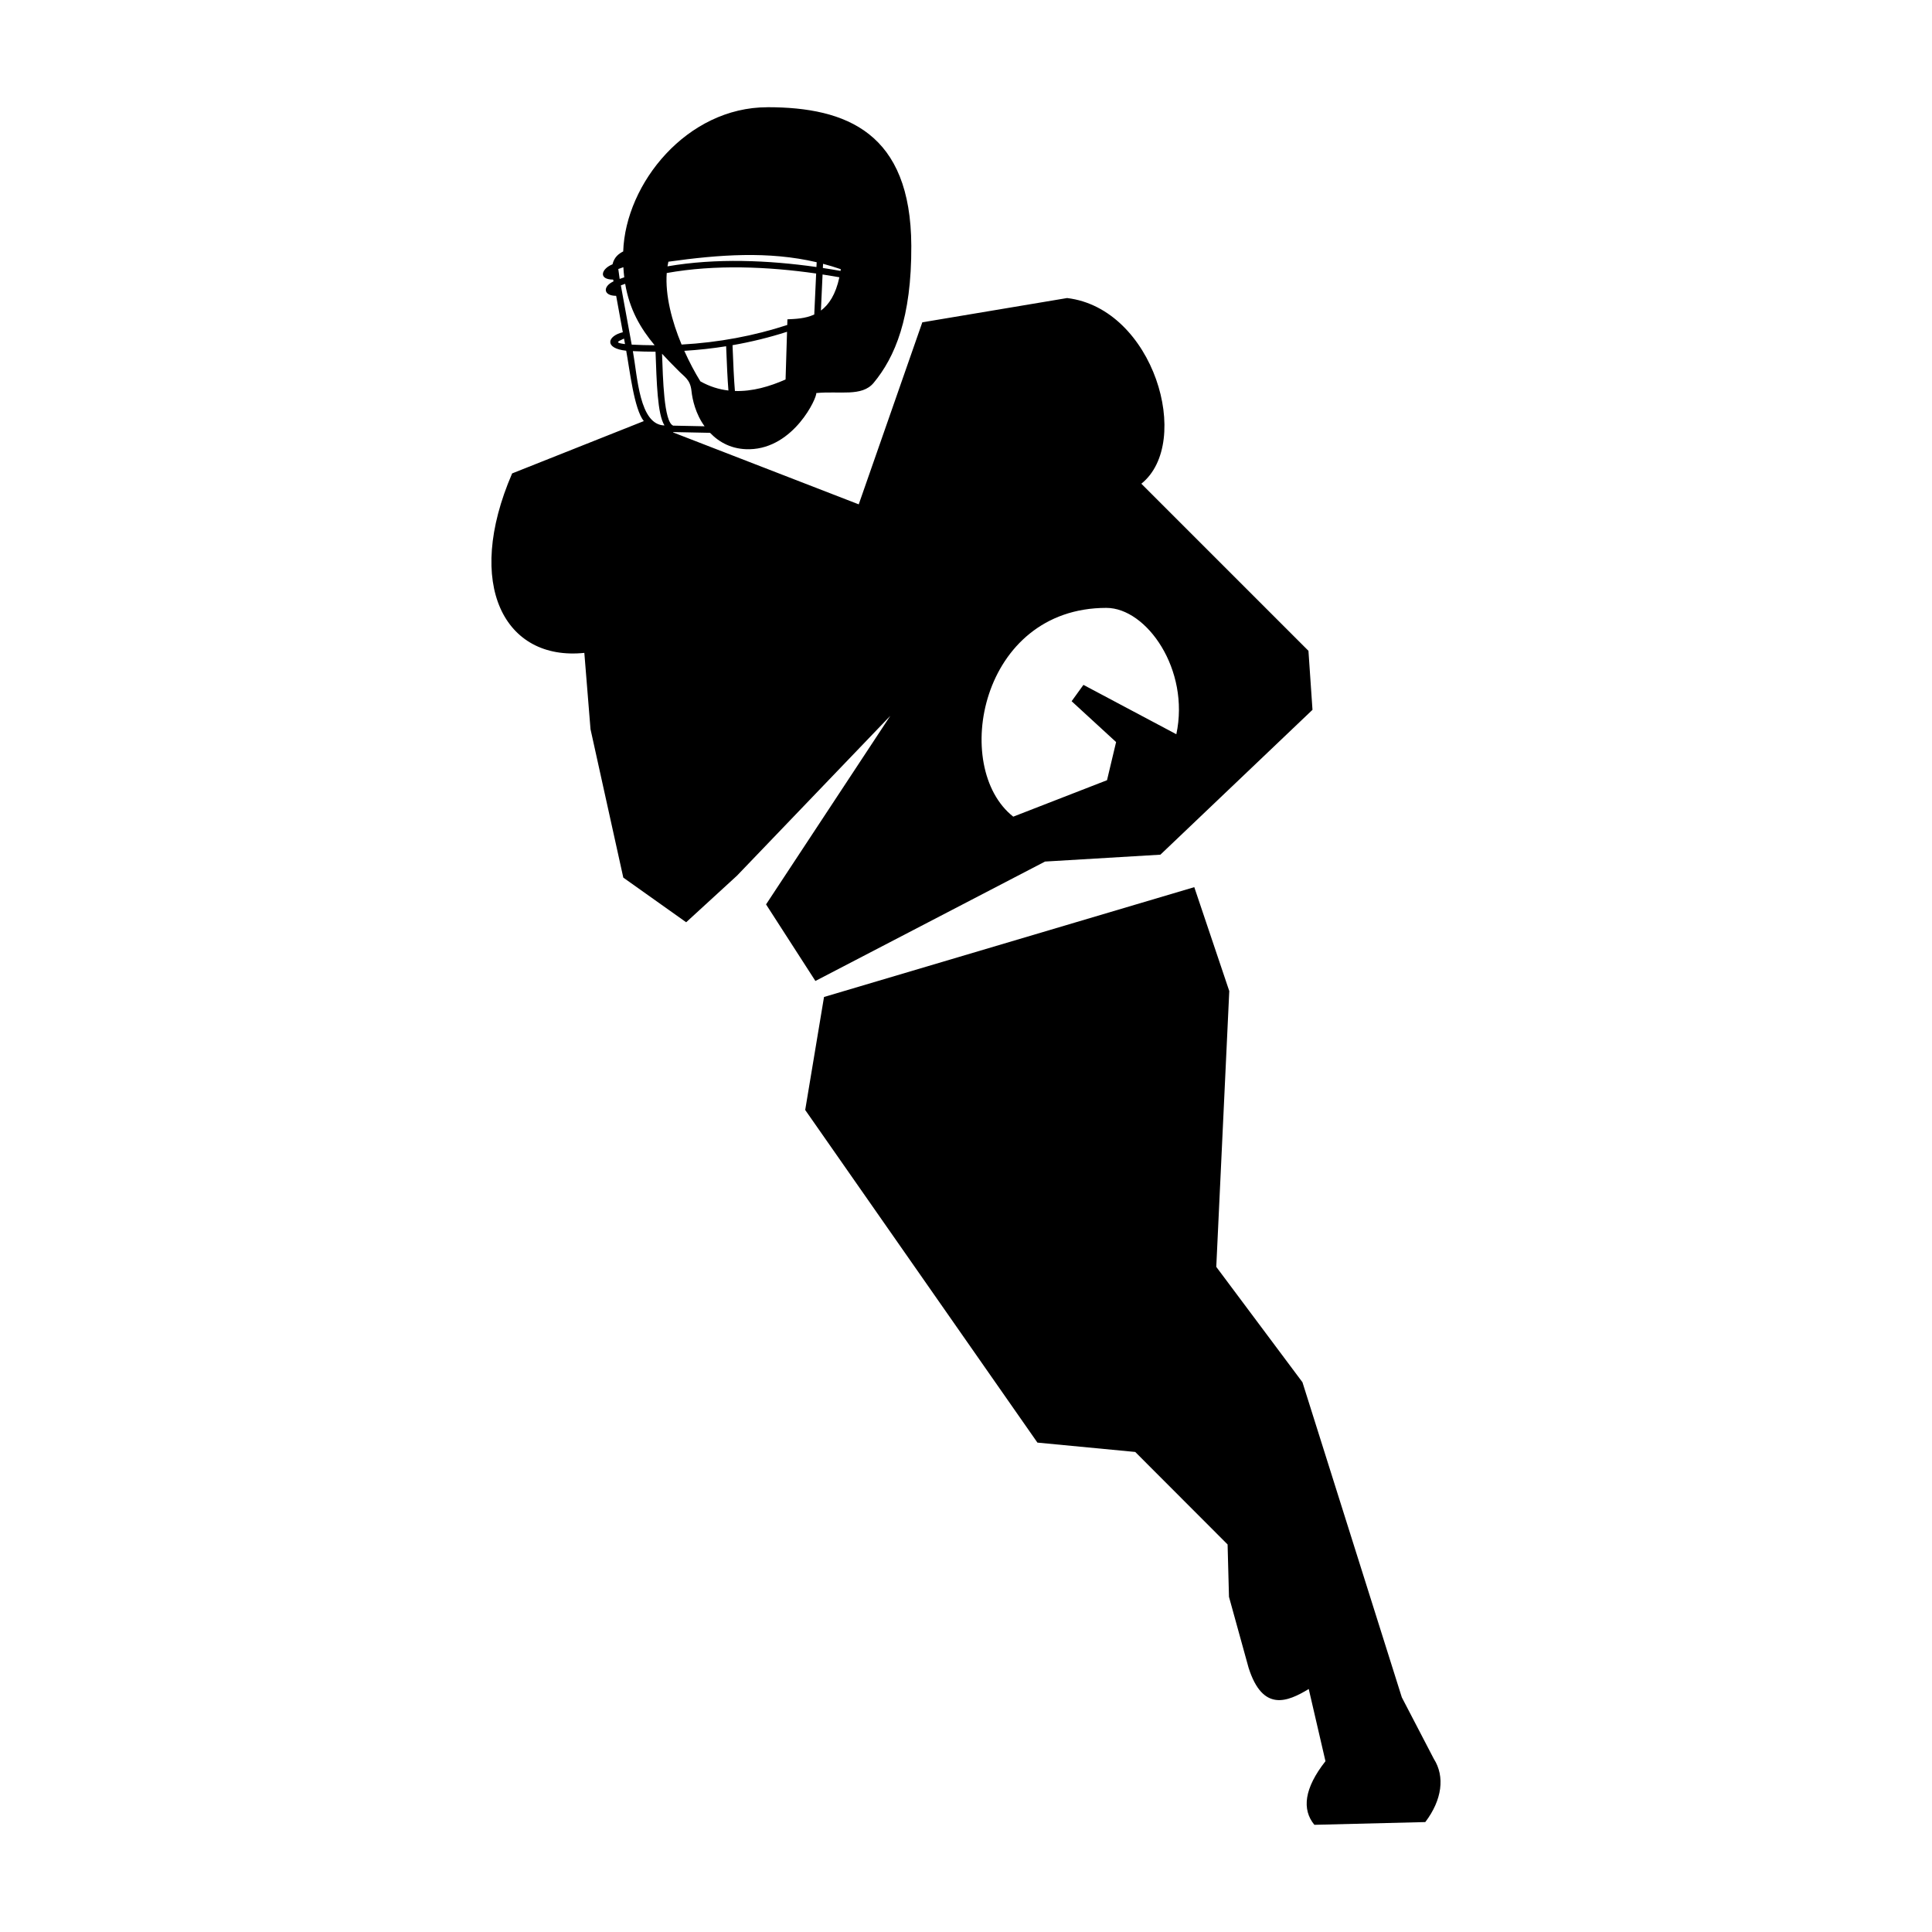
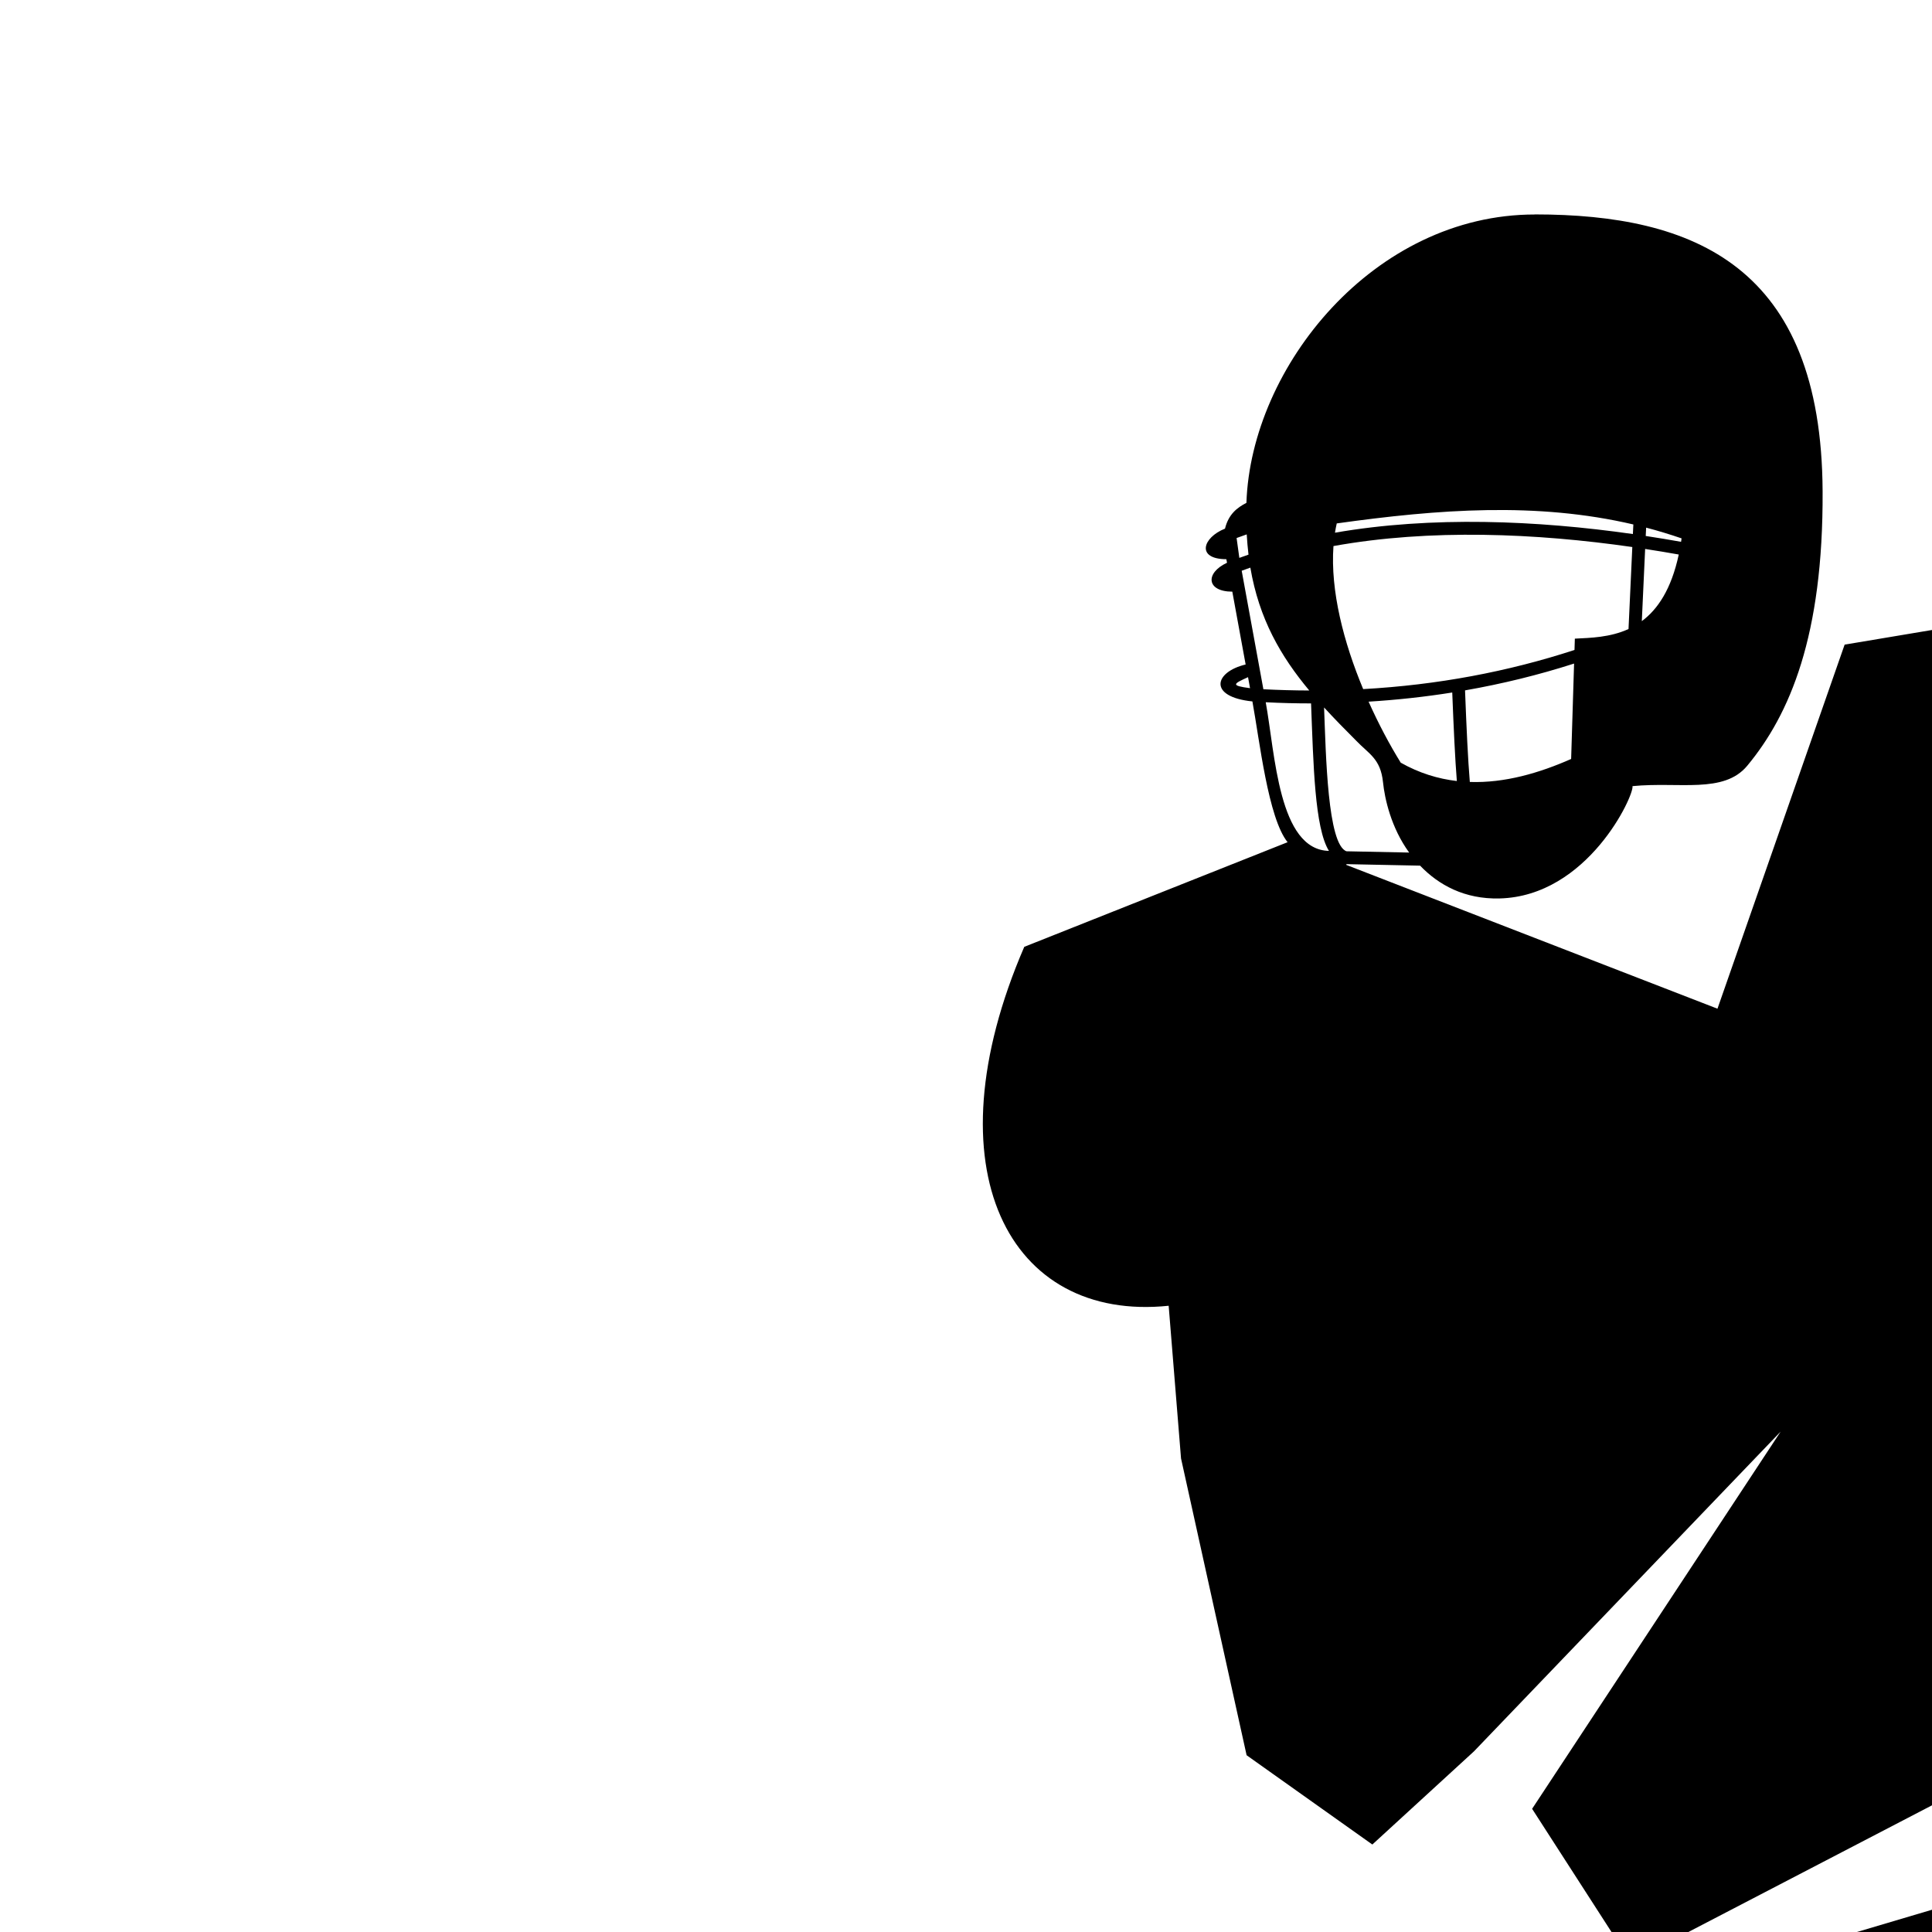
- <svg xmlns="http://www.w3.org/2000/svg" xml:space="preserve" style="shape-rendering:geometricPrecision;text-rendering:geometricPrecision;image-rendering:optimizeQuality;" viewBox="0 0 100 100" x="0px" y="0px" fill-rule="evenodd" clip-rule="evenodd">
+ <svg xmlns="http://www.w3.org/2000/svg" xml:space="preserve" style="shape-rendering:geometricPrecision;text-rendering:geometricPrecision;image-rendering:optimizeQuality;" viewBox="0 0 50 50" x="0px" y="0px" fill-rule="evenodd" clip-rule="evenodd">
  <defs>
    <style type="text/css">
   
    .fil0 {fill:black}
   
  </style>
  </defs>
  <g>
    <path class="fil0" d="M39.721 5.549c4.113,0 7.422,1.331 7.448,7.168 0.018,3.738 -0.847,5.77 -1.95,7.1 -0.608,0.733 -1.762,0.409 -2.97,0.528 0.048,0.229 -1.152,2.852 -3.445,2.907 -0.9,0.021 -1.572,-0.348 -2.052,-0.849l-1.903 -0.039 -0.011 0.018 9.61 3.723 3.291 -9.422 7.494 -1.256c4.485,0.534 6.514,7.474 3.843,9.61l8.649 8.649 0.209 3.054 -7.872 7.498 -5.971 0.356 -11.886 6.181 -2.554 -3.963 6.432 -9.762 -7.937 8.275 -2.63 2.411 -3.254 -2.311 -1.697 -7.681 -0.32 -3.951c-4.129,0.428 -6.229,-3.523 -3.737,-9.289l6.815 -2.708c-0.503,-0.621 -0.726,-2.636 -0.911,-3.643 -1.152,-0.119 -0.99,-0.762 -0.175,-0.956l-0.345 -1.885c-0.672,-0.001 -0.706,-0.483 -0.137,-0.748l-0.017 -0.092c-0.789,-0.002 -0.614,-0.562 -0.035,-0.791 0.091,-0.372 0.313,-0.543 0.554,-0.667 0.12,-3.527 3.305,-7.463 7.462,-7.463zm2.929 46.055l19.166 -5.685 1.811 5.378 -0.673 14.276 4.461 5.972 5.143 16.309 1.658 3.187c0.579,0.908 0.431,2.119 -0.443,3.269l-5.741 0.142c-0.657,-0.795 -0.526,-1.893 0.574,-3.293l-0.866 -3.736c-1.098,0.664 -2.378,1.207 -3.112,-1.095l-1.016 -3.676 -0.072 -2.711 -4.781 -4.788 -5.062 -0.484 -12.02 -17.217 0.974 -5.848zm14.615 -20.14c2.086,0 4.335,3.2 3.622,6.54l-4.809 -2.555 -0.611 0.846 2.302 2.114 -0.47 1.974 -4.853 1.887c-3.23,-2.538 -1.721,-10.806 4.819,-10.806zm-20.796 -9.4c-0.469,-0.644 -0.633,-1.395 -0.677,-1.821 -0.064,-0.615 -0.369,-0.731 -0.702,-1.082 -0.287,-0.286 -0.562,-0.567 -0.823,-0.852 0.048,1.235 0.089,3.542 0.579,3.722l1.623 0.033zm-2.076 -0.043c-0.371,-0.599 -0.402,-2.248 -0.463,-3.817 -0.385,0 -0.776,-0.009 -1.173,-0.03 0.243,1.332 0.33,3.819 1.636,3.847zm-2.094 -4.496c-0.373,0.17 -0.469,0.217 0.052,0.285l-0.052 -0.285zm0.397 0.313c0.402,0.02 0.798,0.031 1.188,0.032 -0.737,-0.883 -1.3,-1.853 -1.525,-3.18 -0.076,0.027 -0.15,0.053 -0.224,0.081l0.561 3.066zm-0.622 -3.4c0.079,-0.028 0.158,-0.057 0.237,-0.084 -0.02,-0.169 -0.035,-0.344 -0.046,-0.524 -0.087,0.031 -0.175,0.063 -0.262,0.094l0.071 0.514zm10.528 -0.782l-0.011 0.215c0.311,0.047 0.615,0.098 0.915,0.151l0.013 -0.089c-0.306,-0.105 -0.612,-0.198 -0.918,-0.278zm-0.026 0.55l-0.086 1.869c0.41,-0.304 0.763,-0.823 0.956,-1.724 -0.285,-0.051 -0.575,-0.099 -0.869,-0.144zm-0.43 2.072l0.098 -2.121c-2.483,-0.357 -5.228,-0.477 -7.734,-0.025 -0.084,1.16 0.268,2.502 0.769,3.702 1.922,-0.107 3.748,-0.451 5.469,-1.013l0.009 -0.293c0.405,-0.02 0.914,-0.031 1.389,-0.249zm0.113 -2.457l0.012 -0.248c-2.502,-0.585 -5.036,-0.396 -7.676,-0.027 -0.018,0.078 -0.033,0.158 -0.046,0.24 2.505,-0.435 5.234,-0.318 7.71,0.035zm-1.522 3.352c-0.919,0.295 -1.853,0.524 -2.822,0.694 0.039,0.999 0.074,1.773 0.124,2.37 0.901,0.031 1.795,-0.23 2.622,-0.595l0.076 -2.47zm-3.154 0.749c-0.697,0.111 -1.419,0.191 -2.164,0.237 0.26,0.581 0.548,1.121 0.832,1.579 0.477,0.27 0.964,0.418 1.452,0.475 -0.047,-0.589 -0.081,-1.337 -0.119,-2.291z" />
  </g>
  <text x="0" y="115" fill="#000000" font-size="5px" font-weight="bold" font-family="'Helvetica Neue', Helvetica, Arial-Unicode, Arial, Sans-serif">Created by Rfourtytwo</text>
  <text x="0" y="120" fill="#000000" font-size="5px" font-weight="bold" font-family="'Helvetica Neue', Helvetica, Arial-Unicode, Arial, Sans-serif">from the Noun Project</text>
</svg>
